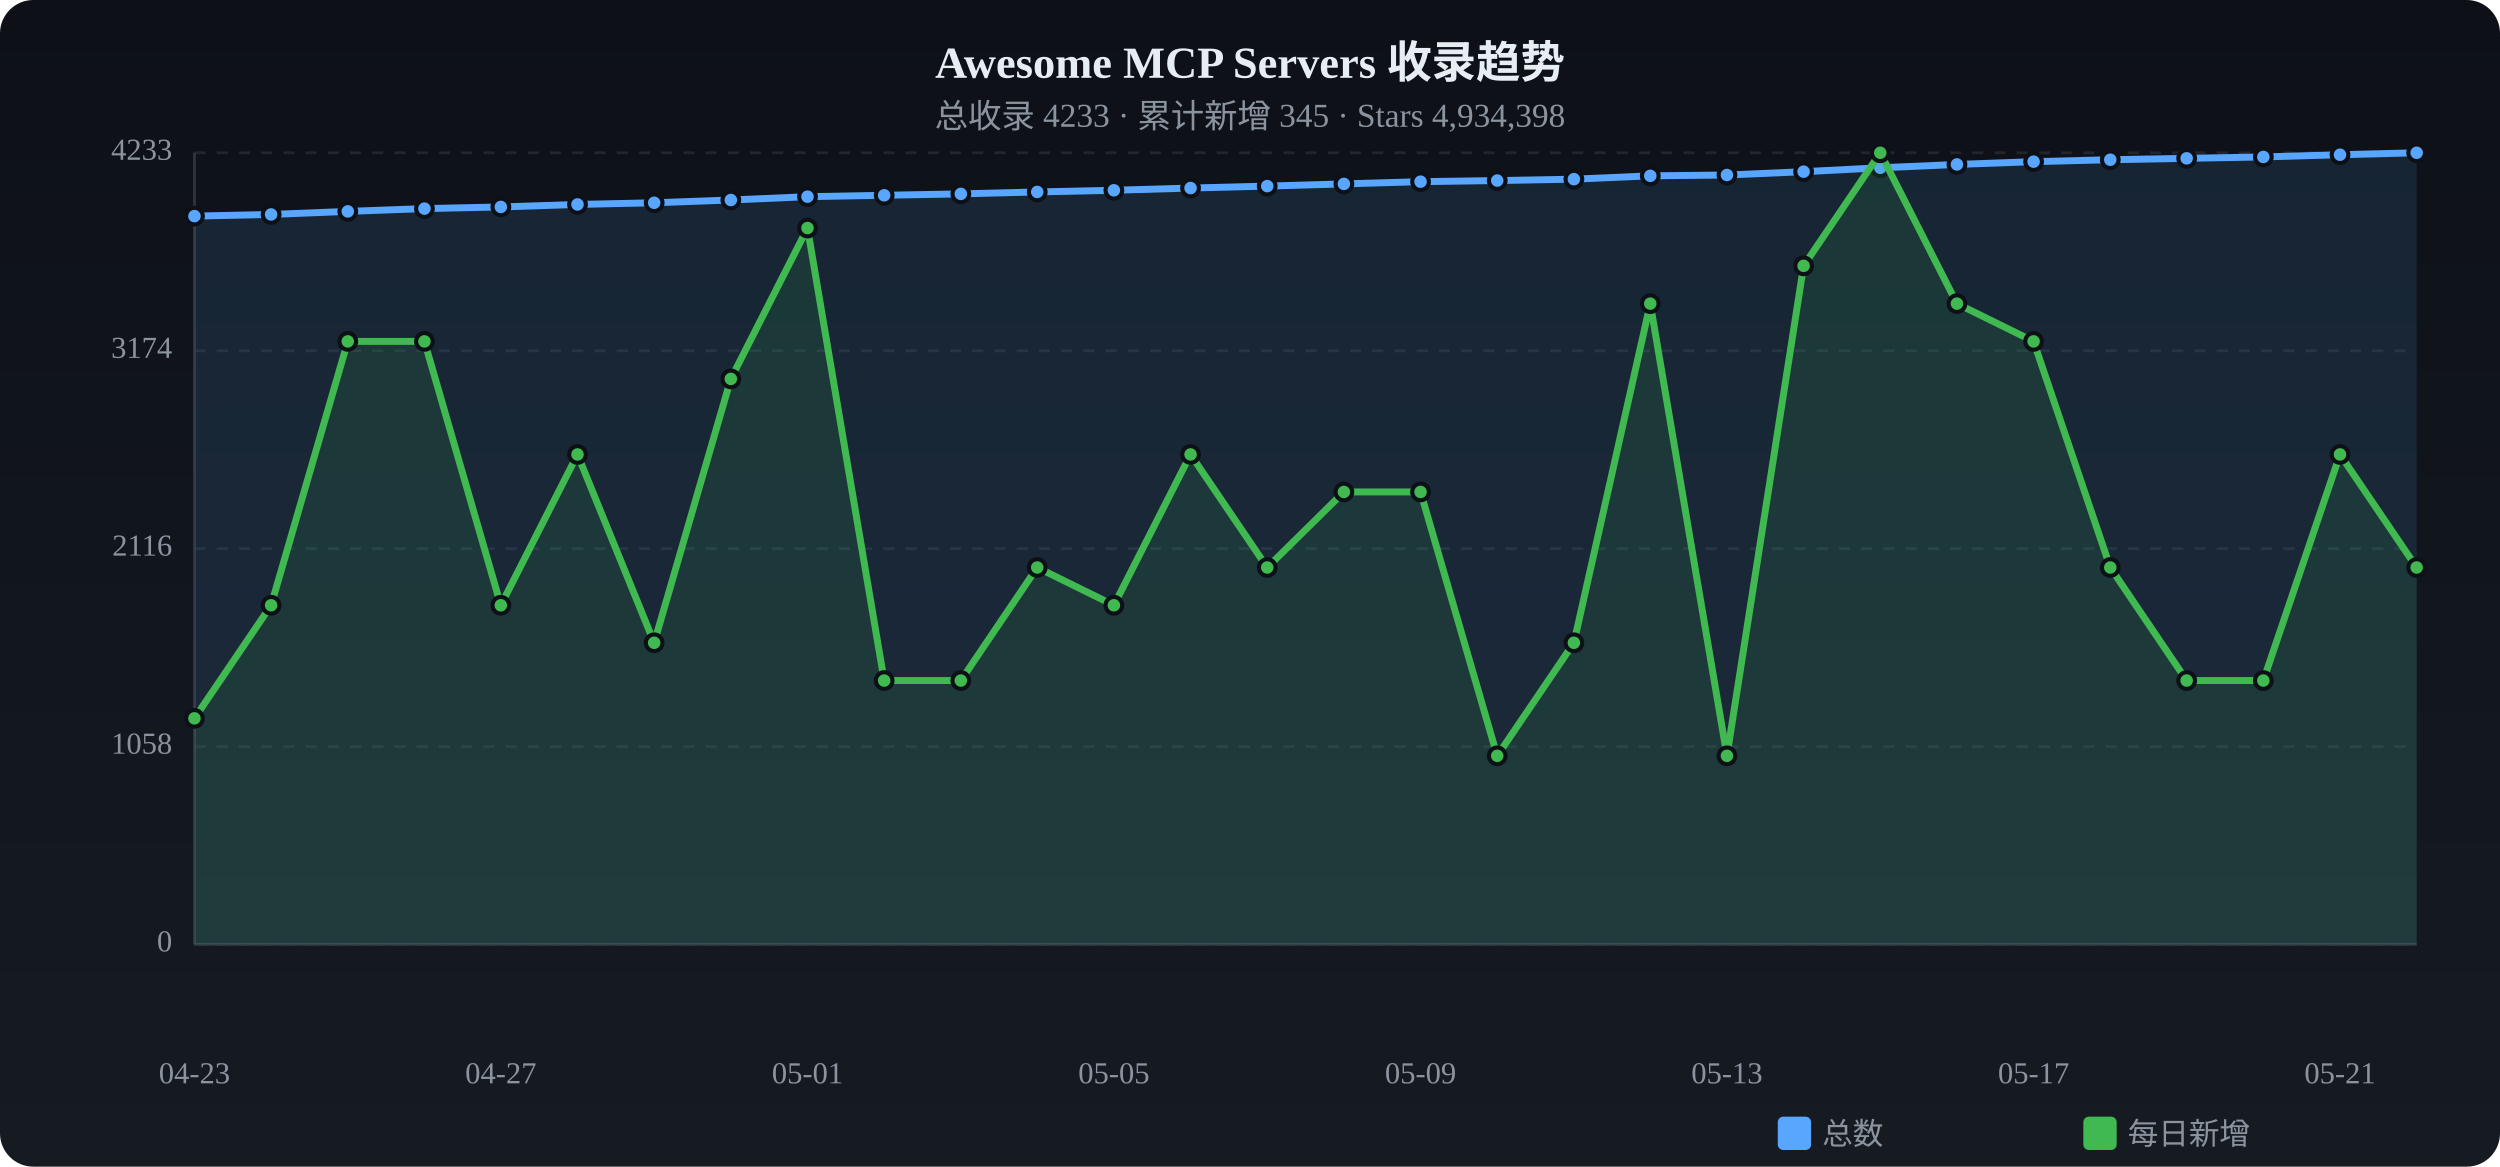
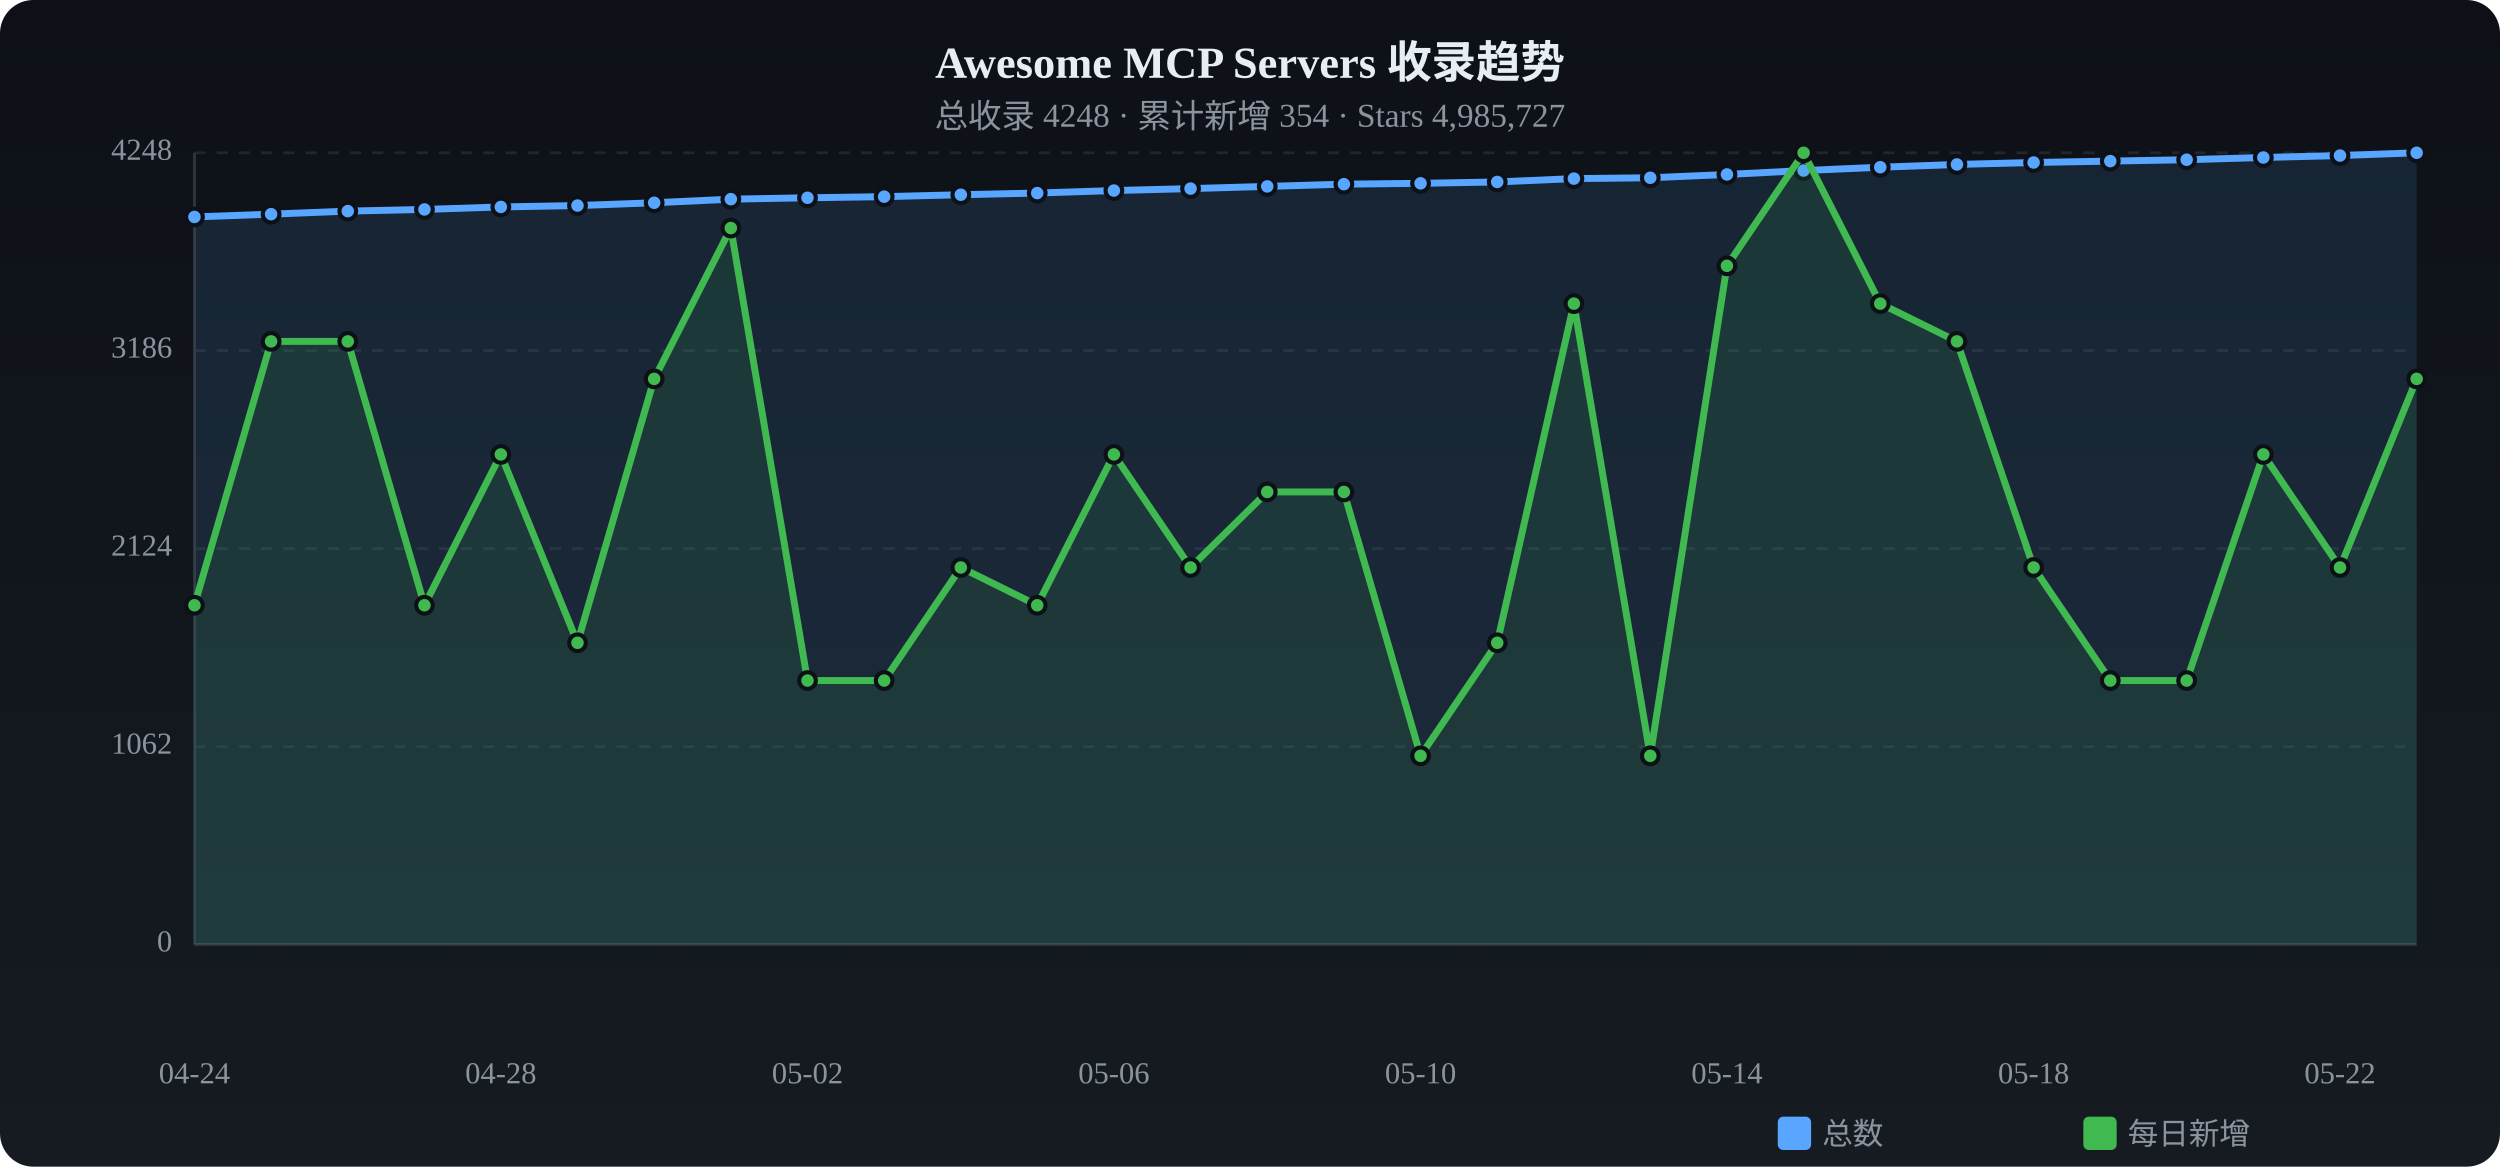
<svg xmlns="http://www.w3.org/2000/svg" viewBox="0 0 900 420" width="900" height="420">
  <defs>
    <linearGradient id="tbg" x1="0%" y1="0%" x2="0%" y2="100%">
      <stop offset="0%" stop-color="#0d1117" />
      <stop offset="100%" stop-color="#161b22" />
    </linearGradient>
  </defs>
  <rect width="900" height="420" rx="12" fill="url(#tbg)" />
  <text x="450.0" y="28" text-anchor="middle" fill="#e6edf3" font-size="16" font-weight="bold">Awesome MCP Servers 收录趋势</text>
-   <text x="450.0" y="46" text-anchor="middle" fill="#8b949e" font-size="12">总收录 4233 · 累计新增 345 · Stars 4,934,398</text>
+   <text x="450.0" y="46" text-anchor="middle" fill="#8b949e" font-size="12">总收录 4248 · 累计新增 354 · Stars 4,985,727</text>
  <text x="62" y="340.0" text-anchor="end" fill="#8b949e" font-size="11" dominant-baseline="middle">0</text>
  <line x1="70" y1="340.0" x2="870" y2="340.0" stroke="#21262d" stroke-dasharray="4 4" />
-   <text x="62" y="268.8" text-anchor="end" fill="#8b949e" font-size="11" dominant-baseline="middle">1058</text>
+   <text x="62" y="268.8" text-anchor="end" fill="#8b949e" font-size="11" dominant-baseline="middle">1062</text>
  <line x1="70" y1="268.8" x2="870" y2="268.8" stroke="#21262d" stroke-dasharray="4 4" />
-   <text x="62" y="197.5" text-anchor="end" fill="#8b949e" font-size="11" dominant-baseline="middle">2116</text>
+   <text x="62" y="197.5" text-anchor="end" fill="#8b949e" font-size="11" dominant-baseline="middle">2124</text>
  <line x1="70" y1="197.5" x2="870" y2="197.5" stroke="#21262d" stroke-dasharray="4 4" />
-   <text x="62" y="126.3" text-anchor="end" fill="#8b949e" font-size="11" dominant-baseline="middle">3174</text>
-   <line x1="70" y1="126.3" x2="870" y2="126.3" stroke="#21262d" stroke-dasharray="4 4" />
-   <text x="62" y="55.0" text-anchor="end" fill="#8b949e" font-size="11" dominant-baseline="middle">4233</text>
+   <text x="62" y="126.2" text-anchor="end" fill="#8b949e" font-size="11" dominant-baseline="middle">3186</text>
+   <line x1="70" y1="126.2" x2="870" y2="126.2" stroke="#21262d" stroke-dasharray="4 4" />
+   <text x="62" y="55.0" text-anchor="end" fill="#8b949e" font-size="11" dominant-baseline="middle">4248</text>
  <line x1="70" y1="55.0" x2="870" y2="55.0" stroke="#21262d" stroke-dasharray="4 4" />
  <line x1="70" y1="55" x2="70" y2="340" stroke="#30363d" />
  <line x1="70" y1="340" x2="870" y2="340" stroke="#30363d" />
-   <path d="M70.0,77.8 L97.6,77.2 L125.2,76.1 L152.8,75.1 L180.3,74.5 L207.9,73.6 L235.5,73.0 L263.1,72.0 L290.7,70.8 L318.3,70.3 L345.9,69.8 L373.4,69.1 L401.0,68.5 L428.6,67.7 L456.2,67.0 L483.8,66.2 L511.4,65.4 L539.0,65.0 L566.6,64.5 L594.1,63.3 L621.7,63.0 L649.3,61.8 L676.9,60.4 L704.5,59.2 L732.1,58.2 L759.7,57.5 L787.2,57.0 L814.8,56.5 L842.4,55.7 L870.0,55.0 L870.0,340 L70.0,340 Z" fill="#58a6ff" opacity="0.12" />
-   <polyline points="70.0,77.8 97.6,77.2 125.2,76.1 152.8,75.1 180.3,74.5 207.9,73.6 235.5,73.0 263.1,72.0 290.7,70.8 318.3,70.3 345.9,69.8 373.4,69.1 401.0,68.5 428.6,67.7 456.2,67.0 483.8,66.2 511.4,65.4 539.0,65.0 566.6,64.5 594.1,63.3 621.7,63.0 649.3,61.8 676.9,60.4 704.5,59.2 732.1,58.2 759.7,57.5 787.2,57.0 814.8,56.5 842.4,55.7 870.0,55.0" fill="none" stroke="#58a6ff" stroke-width="2.5" stroke-linecap="round" stroke-linejoin="round" />
-   <circle cx="70.0" cy="77.8" r="3" fill="#58a6ff" stroke="#0d1117" stroke-width="1.5" />
-   <circle cx="97.6" cy="77.2" r="3" fill="#58a6ff" stroke="#0d1117" stroke-width="1.5" />
-   <circle cx="125.2" cy="76.1" r="3" fill="#58a6ff" stroke="#0d1117" stroke-width="1.5" />
-   <circle cx="152.8" cy="75.1" r="3" fill="#58a6ff" stroke="#0d1117" stroke-width="1.5" />
+   <path d="M70.0,78.1 L97.6,77.1 L125.2,76.0 L152.8,75.4 L180.3,74.5 L207.9,74.0 L235.5,73.0 L263.1,71.7 L290.7,71.2 L318.3,70.8 L345.9,70.1 L373.4,69.5 L401.0,68.6 L428.6,67.9 L456.2,67.1 L483.8,66.3 L511.4,66.0 L539.0,65.5 L566.6,64.3 L594.1,64.0 L621.7,62.8 L649.3,61.4 L676.9,60.2 L704.5,59.2 L732.1,58.5 L759.7,58.0 L787.2,57.5 L814.8,56.7 L842.4,56.0 L870.0,55.0 L870.0,340 L70.0,340 Z" fill="#58a6ff" opacity="0.12" />
+   <polyline points="70.0,78.1 97.6,77.1 125.2,76.0 152.8,75.4 180.3,74.5 207.9,74.0 235.5,73.0 263.1,71.7 290.7,71.2 318.3,70.8 345.9,70.1 373.4,69.5 401.0,68.6 428.6,67.9 456.2,67.1 483.8,66.3 511.4,66.0 539.0,65.5 566.6,64.3 594.1,64.0 621.7,62.8 649.3,61.4 676.9,60.2 704.5,59.2 732.1,58.5 759.7,58.0 787.2,57.5 814.8,56.7 842.4,56.0 870.0,55.0" fill="none" stroke="#58a6ff" stroke-width="2.5" stroke-linecap="round" stroke-linejoin="round" />
+   <circle cx="70.0" cy="78.1" r="3" fill="#58a6ff" stroke="#0d1117" stroke-width="1.5" />
+   <circle cx="97.6" cy="77.1" r="3" fill="#58a6ff" stroke="#0d1117" stroke-width="1.5" />
+   <circle cx="125.2" cy="76.0" r="3" fill="#58a6ff" stroke="#0d1117" stroke-width="1.5" />
+   <circle cx="152.8" cy="75.4" r="3" fill="#58a6ff" stroke="#0d1117" stroke-width="1.5" />
  <circle cx="180.3" cy="74.5" r="3" fill="#58a6ff" stroke="#0d1117" stroke-width="1.5" />
-   <circle cx="207.9" cy="73.6" r="3" fill="#58a6ff" stroke="#0d1117" stroke-width="1.5" />
+   <circle cx="207.9" cy="74.0" r="3" fill="#58a6ff" stroke="#0d1117" stroke-width="1.5" />
  <circle cx="235.5" cy="73.0" r="3" fill="#58a6ff" stroke="#0d1117" stroke-width="1.5" />
-   <circle cx="263.1" cy="72.0" r="3" fill="#58a6ff" stroke="#0d1117" stroke-width="1.5" />
-   <circle cx="290.7" cy="70.8" r="3" fill="#58a6ff" stroke="#0d1117" stroke-width="1.5" />
-   <circle cx="318.3" cy="70.3" r="3" fill="#58a6ff" stroke="#0d1117" stroke-width="1.5" />
-   <circle cx="345.9" cy="69.8" r="3" fill="#58a6ff" stroke="#0d1117" stroke-width="1.5" />
-   <circle cx="373.4" cy="69.1" r="3" fill="#58a6ff" stroke="#0d1117" stroke-width="1.5" />
-   <circle cx="401.0" cy="68.5" r="3" fill="#58a6ff" stroke="#0d1117" stroke-width="1.5" />
-   <circle cx="428.6" cy="67.7" r="3" fill="#58a6ff" stroke="#0d1117" stroke-width="1.5" />
-   <circle cx="456.2" cy="67.0" r="3" fill="#58a6ff" stroke="#0d1117" stroke-width="1.5" />
-   <circle cx="483.8" cy="66.2" r="3" fill="#58a6ff" stroke="#0d1117" stroke-width="1.5" />
-   <circle cx="511.4" cy="65.4" r="3" fill="#58a6ff" stroke="#0d1117" stroke-width="1.5" />
-   <circle cx="539.0" cy="65.0" r="3" fill="#58a6ff" stroke="#0d1117" stroke-width="1.5" />
-   <circle cx="566.6" cy="64.5" r="3" fill="#58a6ff" stroke="#0d1117" stroke-width="1.5" />
-   <circle cx="594.1" cy="63.3" r="3" fill="#58a6ff" stroke="#0d1117" stroke-width="1.5" />
-   <circle cx="621.7" cy="63.0" r="3" fill="#58a6ff" stroke="#0d1117" stroke-width="1.5" />
-   <circle cx="649.3" cy="61.8" r="3" fill="#58a6ff" stroke="#0d1117" stroke-width="1.5" />
-   <circle cx="676.9" cy="60.4" r="3" fill="#58a6ff" stroke="#0d1117" stroke-width="1.5" />
+   <circle cx="263.1" cy="71.7" r="3" fill="#58a6ff" stroke="#0d1117" stroke-width="1.5" />
+   <circle cx="290.7" cy="71.2" r="3" fill="#58a6ff" stroke="#0d1117" stroke-width="1.5" />
+   <circle cx="318.3" cy="70.8" r="3" fill="#58a6ff" stroke="#0d1117" stroke-width="1.5" />
+   <circle cx="345.9" cy="70.1" r="3" fill="#58a6ff" stroke="#0d1117" stroke-width="1.5" />
+   <circle cx="373.4" cy="69.5" r="3" fill="#58a6ff" stroke="#0d1117" stroke-width="1.5" />
+   <circle cx="401.0" cy="68.6" r="3" fill="#58a6ff" stroke="#0d1117" stroke-width="1.5" />
+   <circle cx="428.6" cy="67.9" r="3" fill="#58a6ff" stroke="#0d1117" stroke-width="1.5" />
+   <circle cx="456.2" cy="67.1" r="3" fill="#58a6ff" stroke="#0d1117" stroke-width="1.5" />
+   <circle cx="483.8" cy="66.3" r="3" fill="#58a6ff" stroke="#0d1117" stroke-width="1.5" />
+   <circle cx="511.4" cy="66.0" r="3" fill="#58a6ff" stroke="#0d1117" stroke-width="1.5" />
+   <circle cx="539.0" cy="65.5" r="3" fill="#58a6ff" stroke="#0d1117" stroke-width="1.5" />
+   <circle cx="566.6" cy="64.3" r="3" fill="#58a6ff" stroke="#0d1117" stroke-width="1.5" />
+   <circle cx="594.1" cy="64.0" r="3" fill="#58a6ff" stroke="#0d1117" stroke-width="1.5" />
+   <circle cx="621.7" cy="62.8" r="3" fill="#58a6ff" stroke="#0d1117" stroke-width="1.5" />
+   <circle cx="649.3" cy="61.4" r="3" fill="#58a6ff" stroke="#0d1117" stroke-width="1.5" />
+   <circle cx="676.9" cy="60.2" r="3" fill="#58a6ff" stroke="#0d1117" stroke-width="1.5" />
  <circle cx="704.5" cy="59.2" r="3" fill="#58a6ff" stroke="#0d1117" stroke-width="1.5" />
-   <circle cx="732.1" cy="58.2" r="3" fill="#58a6ff" stroke="#0d1117" stroke-width="1.5" />
-   <circle cx="759.7" cy="57.5" r="3" fill="#58a6ff" stroke="#0d1117" stroke-width="1.5" />
-   <circle cx="787.2" cy="57.0" r="3" fill="#58a6ff" stroke="#0d1117" stroke-width="1.5" />
-   <circle cx="814.8" cy="56.5" r="3" fill="#58a6ff" stroke="#0d1117" stroke-width="1.5" />
-   <circle cx="842.4" cy="55.7" r="3" fill="#58a6ff" stroke="#0d1117" stroke-width="1.5" />
+   <circle cx="732.1" cy="58.5" r="3" fill="#58a6ff" stroke="#0d1117" stroke-width="1.5" />
+   <circle cx="759.7" cy="58.0" r="3" fill="#58a6ff" stroke="#0d1117" stroke-width="1.5" />
+   <circle cx="787.2" cy="57.5" r="3" fill="#58a6ff" stroke="#0d1117" stroke-width="1.5" />
+   <circle cx="814.8" cy="56.7" r="3" fill="#58a6ff" stroke="#0d1117" stroke-width="1.5" />
+   <circle cx="842.4" cy="56.0" r="3" fill="#58a6ff" stroke="#0d1117" stroke-width="1.5" />
  <circle cx="870.0" cy="55.0" r="3" fill="#58a6ff" stroke="#0d1117" stroke-width="1.5" />
-   <path d="M70.0,258.6 L97.6,217.9 L125.2,122.9 L152.8,122.9 L180.3,217.9 L207.9,163.6 L235.5,231.4 L263.1,136.4 L290.7,82.1 L318.3,245.0 L345.9,245.0 L373.4,204.3 L401.0,217.9 L428.6,163.6 L456.2,204.3 L483.8,177.1 L511.4,177.1 L539.0,272.1 L566.6,231.4 L594.1,109.3 L621.7,272.1 L649.3,95.7 L676.9,55.0 L704.5,109.3 L732.1,122.9 L759.7,204.3 L787.2,245.0 L814.8,245.0 L842.4,163.6 L870.0,204.3 L870.0,340 L70.0,340 Z" fill="#3fb950" opacity="0.12" />
-   <polyline points="70.0,258.6 97.6,217.9 125.2,122.9 152.8,122.9 180.3,217.9 207.9,163.6 235.5,231.4 263.1,136.4 290.7,82.1 318.3,245.0 345.9,245.0 373.4,204.3 401.0,217.9 428.6,163.6 456.2,204.3 483.8,177.1 511.4,177.1 539.0,272.1 566.6,231.4 594.1,109.3 621.7,272.1 649.3,95.7 676.9,55.0 704.5,109.3 732.1,122.9 759.7,204.3 787.2,245.0 814.8,245.0 842.4,163.6 870.0,204.3" fill="none" stroke="#3fb950" stroke-width="2.5" stroke-linecap="round" stroke-linejoin="round" />
-   <circle cx="70.0" cy="258.6" r="3" fill="#3fb950" stroke="#0d1117" stroke-width="1.5" />
-   <circle cx="97.6" cy="217.9" r="3" fill="#3fb950" stroke="#0d1117" stroke-width="1.5" />
+   <path d="M70.0,217.9 L97.6,122.9 L125.2,122.9 L152.8,217.9 L180.3,163.6 L207.9,231.4 L235.5,136.4 L263.1,82.1 L290.7,245.0 L318.3,245.0 L345.9,204.3 L373.4,217.9 L401.0,163.6 L428.6,204.3 L456.2,177.1 L483.8,177.1 L511.4,272.1 L539.0,231.4 L566.6,109.3 L594.1,272.1 L621.7,95.7 L649.3,55.0 L676.9,109.3 L704.5,122.9 L732.1,204.3 L759.7,245.0 L787.2,245.0 L814.8,163.6 L842.4,204.3 L870.0,136.4 L870.0,340 L70.0,340 Z" fill="#3fb950" opacity="0.12" />
+   <polyline points="70.0,217.9 97.6,122.9 125.2,122.9 152.8,217.9 180.3,163.6 207.9,231.4 235.5,136.4 263.1,82.1 290.7,245.0 318.3,245.0 345.9,204.3 373.4,217.9 401.0,163.6 428.6,204.3 456.2,177.1 483.8,177.1 511.4,272.1 539.0,231.4 566.6,109.3 594.1,272.1 621.7,95.7 649.3,55.0 676.9,109.3 704.5,122.9 732.1,204.3 759.7,245.0 787.2,245.0 814.8,163.6 842.4,204.3 870.0,136.4" fill="none" stroke="#3fb950" stroke-width="2.5" stroke-linecap="round" stroke-linejoin="round" />
+   <circle cx="70.0" cy="217.9" r="3" fill="#3fb950" stroke="#0d1117" stroke-width="1.5" />
+   <circle cx="97.6" cy="122.9" r="3" fill="#3fb950" stroke="#0d1117" stroke-width="1.5" />
  <circle cx="125.2" cy="122.9" r="3" fill="#3fb950" stroke="#0d1117" stroke-width="1.5" />
-   <circle cx="152.8" cy="122.9" r="3" fill="#3fb950" stroke="#0d1117" stroke-width="1.5" />
-   <circle cx="180.3" cy="217.9" r="3" fill="#3fb950" stroke="#0d1117" stroke-width="1.5" />
-   <circle cx="207.9" cy="163.6" r="3" fill="#3fb950" stroke="#0d1117" stroke-width="1.5" />
-   <circle cx="235.5" cy="231.4" r="3" fill="#3fb950" stroke="#0d1117" stroke-width="1.5" />
-   <circle cx="263.1" cy="136.4" r="3" fill="#3fb950" stroke="#0d1117" stroke-width="1.5" />
-   <circle cx="290.7" cy="82.1" r="3" fill="#3fb950" stroke="#0d1117" stroke-width="1.5" />
+   <circle cx="152.8" cy="217.9" r="3" fill="#3fb950" stroke="#0d1117" stroke-width="1.5" />
+   <circle cx="180.3" cy="163.6" r="3" fill="#3fb950" stroke="#0d1117" stroke-width="1.5" />
+   <circle cx="207.9" cy="231.4" r="3" fill="#3fb950" stroke="#0d1117" stroke-width="1.5" />
+   <circle cx="235.5" cy="136.4" r="3" fill="#3fb950" stroke="#0d1117" stroke-width="1.5" />
+   <circle cx="263.1" cy="82.1" r="3" fill="#3fb950" stroke="#0d1117" stroke-width="1.5" />
+   <circle cx="290.7" cy="245.0" r="3" fill="#3fb950" stroke="#0d1117" stroke-width="1.5" />
  <circle cx="318.3" cy="245.0" r="3" fill="#3fb950" stroke="#0d1117" stroke-width="1.5" />
-   <circle cx="345.9" cy="245.0" r="3" fill="#3fb950" stroke="#0d1117" stroke-width="1.5" />
-   <circle cx="373.4" cy="204.3" r="3" fill="#3fb950" stroke="#0d1117" stroke-width="1.5" />
-   <circle cx="401.0" cy="217.9" r="3" fill="#3fb950" stroke="#0d1117" stroke-width="1.5" />
-   <circle cx="428.6" cy="163.6" r="3" fill="#3fb950" stroke="#0d1117" stroke-width="1.5" />
-   <circle cx="456.2" cy="204.3" r="3" fill="#3fb950" stroke="#0d1117" stroke-width="1.5" />
+   <circle cx="345.9" cy="204.3" r="3" fill="#3fb950" stroke="#0d1117" stroke-width="1.5" />
+   <circle cx="373.4" cy="217.9" r="3" fill="#3fb950" stroke="#0d1117" stroke-width="1.5" />
+   <circle cx="401.0" cy="163.6" r="3" fill="#3fb950" stroke="#0d1117" stroke-width="1.5" />
+   <circle cx="428.6" cy="204.3" r="3" fill="#3fb950" stroke="#0d1117" stroke-width="1.5" />
+   <circle cx="456.2" cy="177.1" r="3" fill="#3fb950" stroke="#0d1117" stroke-width="1.5" />
  <circle cx="483.8" cy="177.1" r="3" fill="#3fb950" stroke="#0d1117" stroke-width="1.5" />
-   <circle cx="511.4" cy="177.1" r="3" fill="#3fb950" stroke="#0d1117" stroke-width="1.5" />
-   <circle cx="539.0" cy="272.1" r="3" fill="#3fb950" stroke="#0d1117" stroke-width="1.5" />
-   <circle cx="566.6" cy="231.4" r="3" fill="#3fb950" stroke="#0d1117" stroke-width="1.5" />
-   <circle cx="594.1" cy="109.3" r="3" fill="#3fb950" stroke="#0d1117" stroke-width="1.5" />
-   <circle cx="621.7" cy="272.1" r="3" fill="#3fb950" stroke="#0d1117" stroke-width="1.5" />
-   <circle cx="649.3" cy="95.7" r="3" fill="#3fb950" stroke="#0d1117" stroke-width="1.5" />
-   <circle cx="676.9" cy="55.0" r="3" fill="#3fb950" stroke="#0d1117" stroke-width="1.5" />
-   <circle cx="704.5" cy="109.3" r="3" fill="#3fb950" stroke="#0d1117" stroke-width="1.5" />
-   <circle cx="732.1" cy="122.9" r="3" fill="#3fb950" stroke="#0d1117" stroke-width="1.5" />
-   <circle cx="759.7" cy="204.3" r="3" fill="#3fb950" stroke="#0d1117" stroke-width="1.5" />
+   <circle cx="511.4" cy="272.1" r="3" fill="#3fb950" stroke="#0d1117" stroke-width="1.5" />
+   <circle cx="539.0" cy="231.4" r="3" fill="#3fb950" stroke="#0d1117" stroke-width="1.5" />
+   <circle cx="566.6" cy="109.3" r="3" fill="#3fb950" stroke="#0d1117" stroke-width="1.5" />
+   <circle cx="594.1" cy="272.1" r="3" fill="#3fb950" stroke="#0d1117" stroke-width="1.5" />
+   <circle cx="621.7" cy="95.7" r="3" fill="#3fb950" stroke="#0d1117" stroke-width="1.5" />
+   <circle cx="649.3" cy="55.0" r="3" fill="#3fb950" stroke="#0d1117" stroke-width="1.5" />
+   <circle cx="676.9" cy="109.3" r="3" fill="#3fb950" stroke="#0d1117" stroke-width="1.5" />
+   <circle cx="704.5" cy="122.9" r="3" fill="#3fb950" stroke="#0d1117" stroke-width="1.5" />
+   <circle cx="732.1" cy="204.3" r="3" fill="#3fb950" stroke="#0d1117" stroke-width="1.5" />
+   <circle cx="759.7" cy="245.0" r="3" fill="#3fb950" stroke="#0d1117" stroke-width="1.5" />
  <circle cx="787.2" cy="245.0" r="3" fill="#3fb950" stroke="#0d1117" stroke-width="1.5" />
-   <circle cx="814.8" cy="245.0" r="3" fill="#3fb950" stroke="#0d1117" stroke-width="1.5" />
-   <circle cx="842.4" cy="163.6" r="3" fill="#3fb950" stroke="#0d1117" stroke-width="1.5" />
-   <circle cx="870.0" cy="204.3" r="3" fill="#3fb950" stroke="#0d1117" stroke-width="1.5" />
-   <text x="70.0" y="390" text-anchor="middle" fill="#8b949e" font-size="11">04-23</text>
-   <text x="180.3" y="390" text-anchor="middle" fill="#8b949e" font-size="11">04-27</text>
-   <text x="290.7" y="390" text-anchor="middle" fill="#8b949e" font-size="11">05-01</text>
-   <text x="401.0" y="390" text-anchor="middle" fill="#8b949e" font-size="11">05-05</text>
-   <text x="511.4" y="390" text-anchor="middle" fill="#8b949e" font-size="11">05-09</text>
-   <text x="621.7" y="390" text-anchor="middle" fill="#8b949e" font-size="11">05-13</text>
-   <text x="732.1" y="390" text-anchor="middle" fill="#8b949e" font-size="11">05-17</text>
-   <text x="842.4" y="390" text-anchor="middle" fill="#8b949e" font-size="11">05-21</text>
+   <circle cx="814.8" cy="163.6" r="3" fill="#3fb950" stroke="#0d1117" stroke-width="1.5" />
+   <circle cx="842.4" cy="204.3" r="3" fill="#3fb950" stroke="#0d1117" stroke-width="1.5" />
+   <circle cx="870.0" cy="136.4" r="3" fill="#3fb950" stroke="#0d1117" stroke-width="1.5" />
+   <text x="70.0" y="390" text-anchor="middle" fill="#8b949e" font-size="11">04-24</text>
+   <text x="180.3" y="390" text-anchor="middle" fill="#8b949e" font-size="11">04-28</text>
+   <text x="290.7" y="390" text-anchor="middle" fill="#8b949e" font-size="11">05-02</text>
+   <text x="401.0" y="390" text-anchor="middle" fill="#8b949e" font-size="11">05-06</text>
+   <text x="511.4" y="390" text-anchor="middle" fill="#8b949e" font-size="11">05-10</text>
+   <text x="621.7" y="390" text-anchor="middle" fill="#8b949e" font-size="11">05-14</text>
+   <text x="732.1" y="390" text-anchor="middle" fill="#8b949e" font-size="11">05-18</text>
+   <text x="842.4" y="390" text-anchor="middle" fill="#8b949e" font-size="11">05-22</text>
  <rect x="640" y="402" width="12" height="12" rx="2" fill="#58a6ff" />
  <text x="656" y="412" fill="#8b949e" font-size="11">总数</text>
  <rect x="750" y="402" width="12" height="12" rx="2" fill="#3fb950" />
  <text x="766" y="412" fill="#8b949e" font-size="11">每日新增</text>
</svg>
